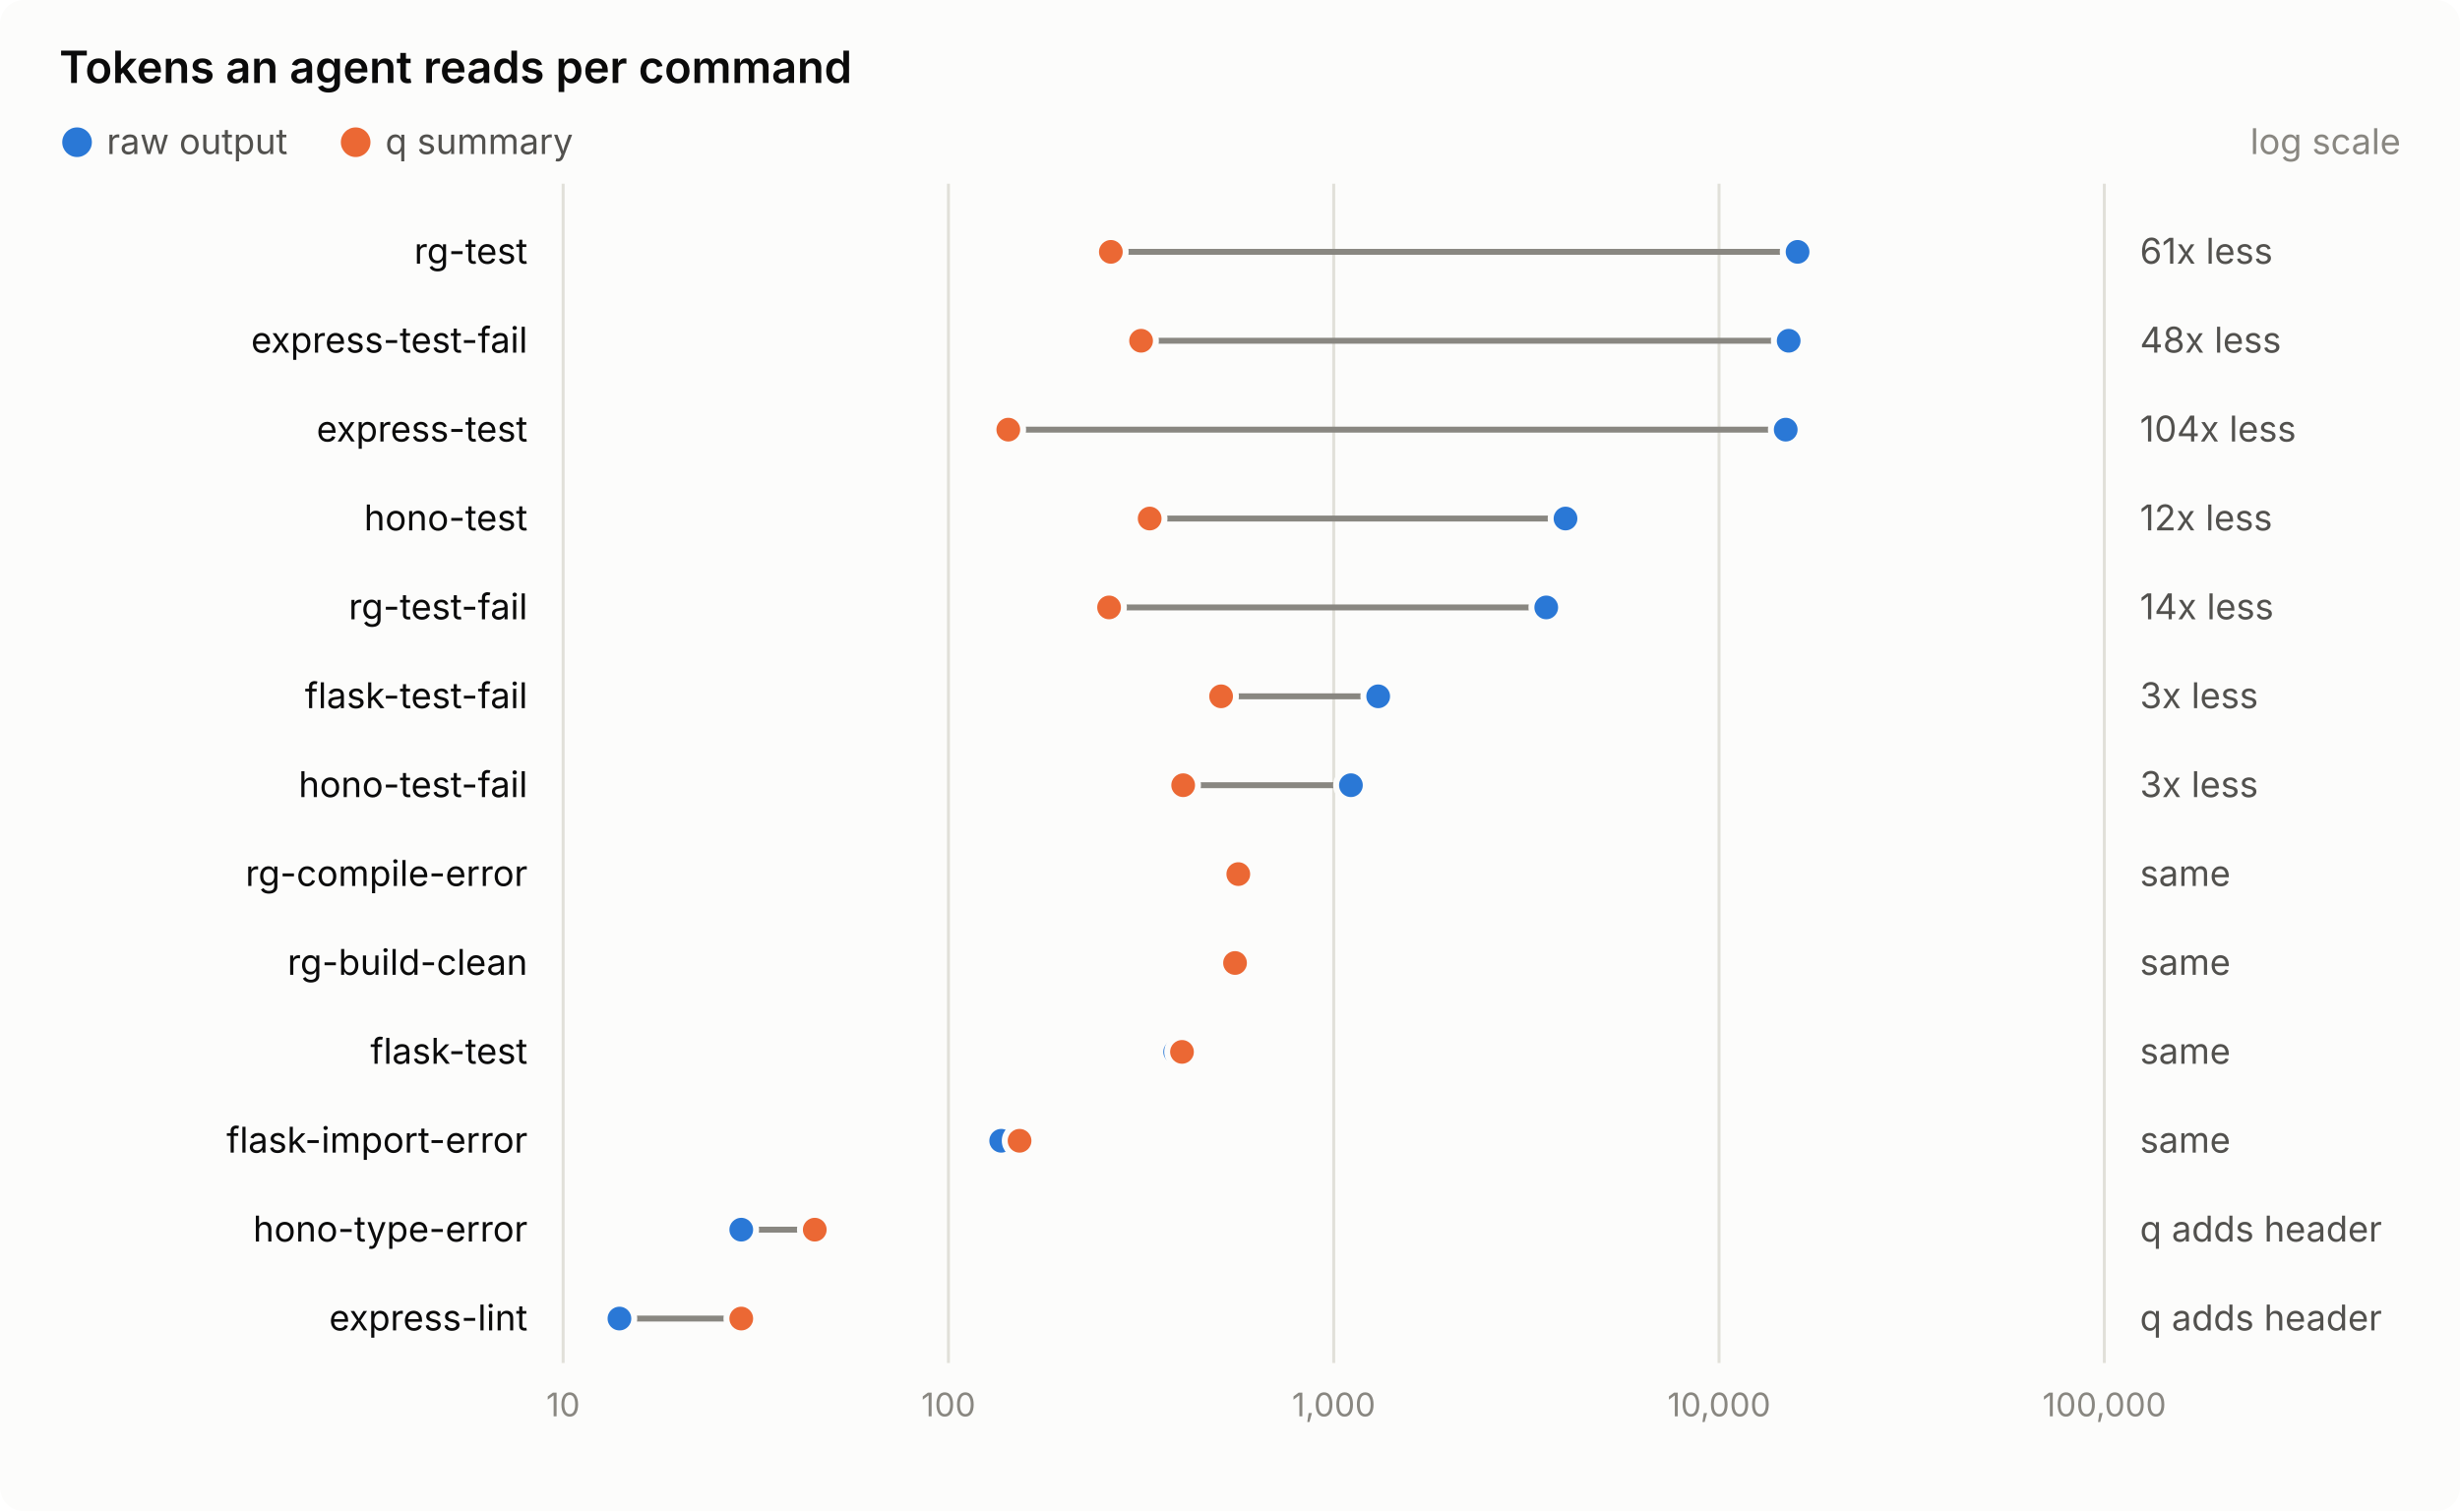
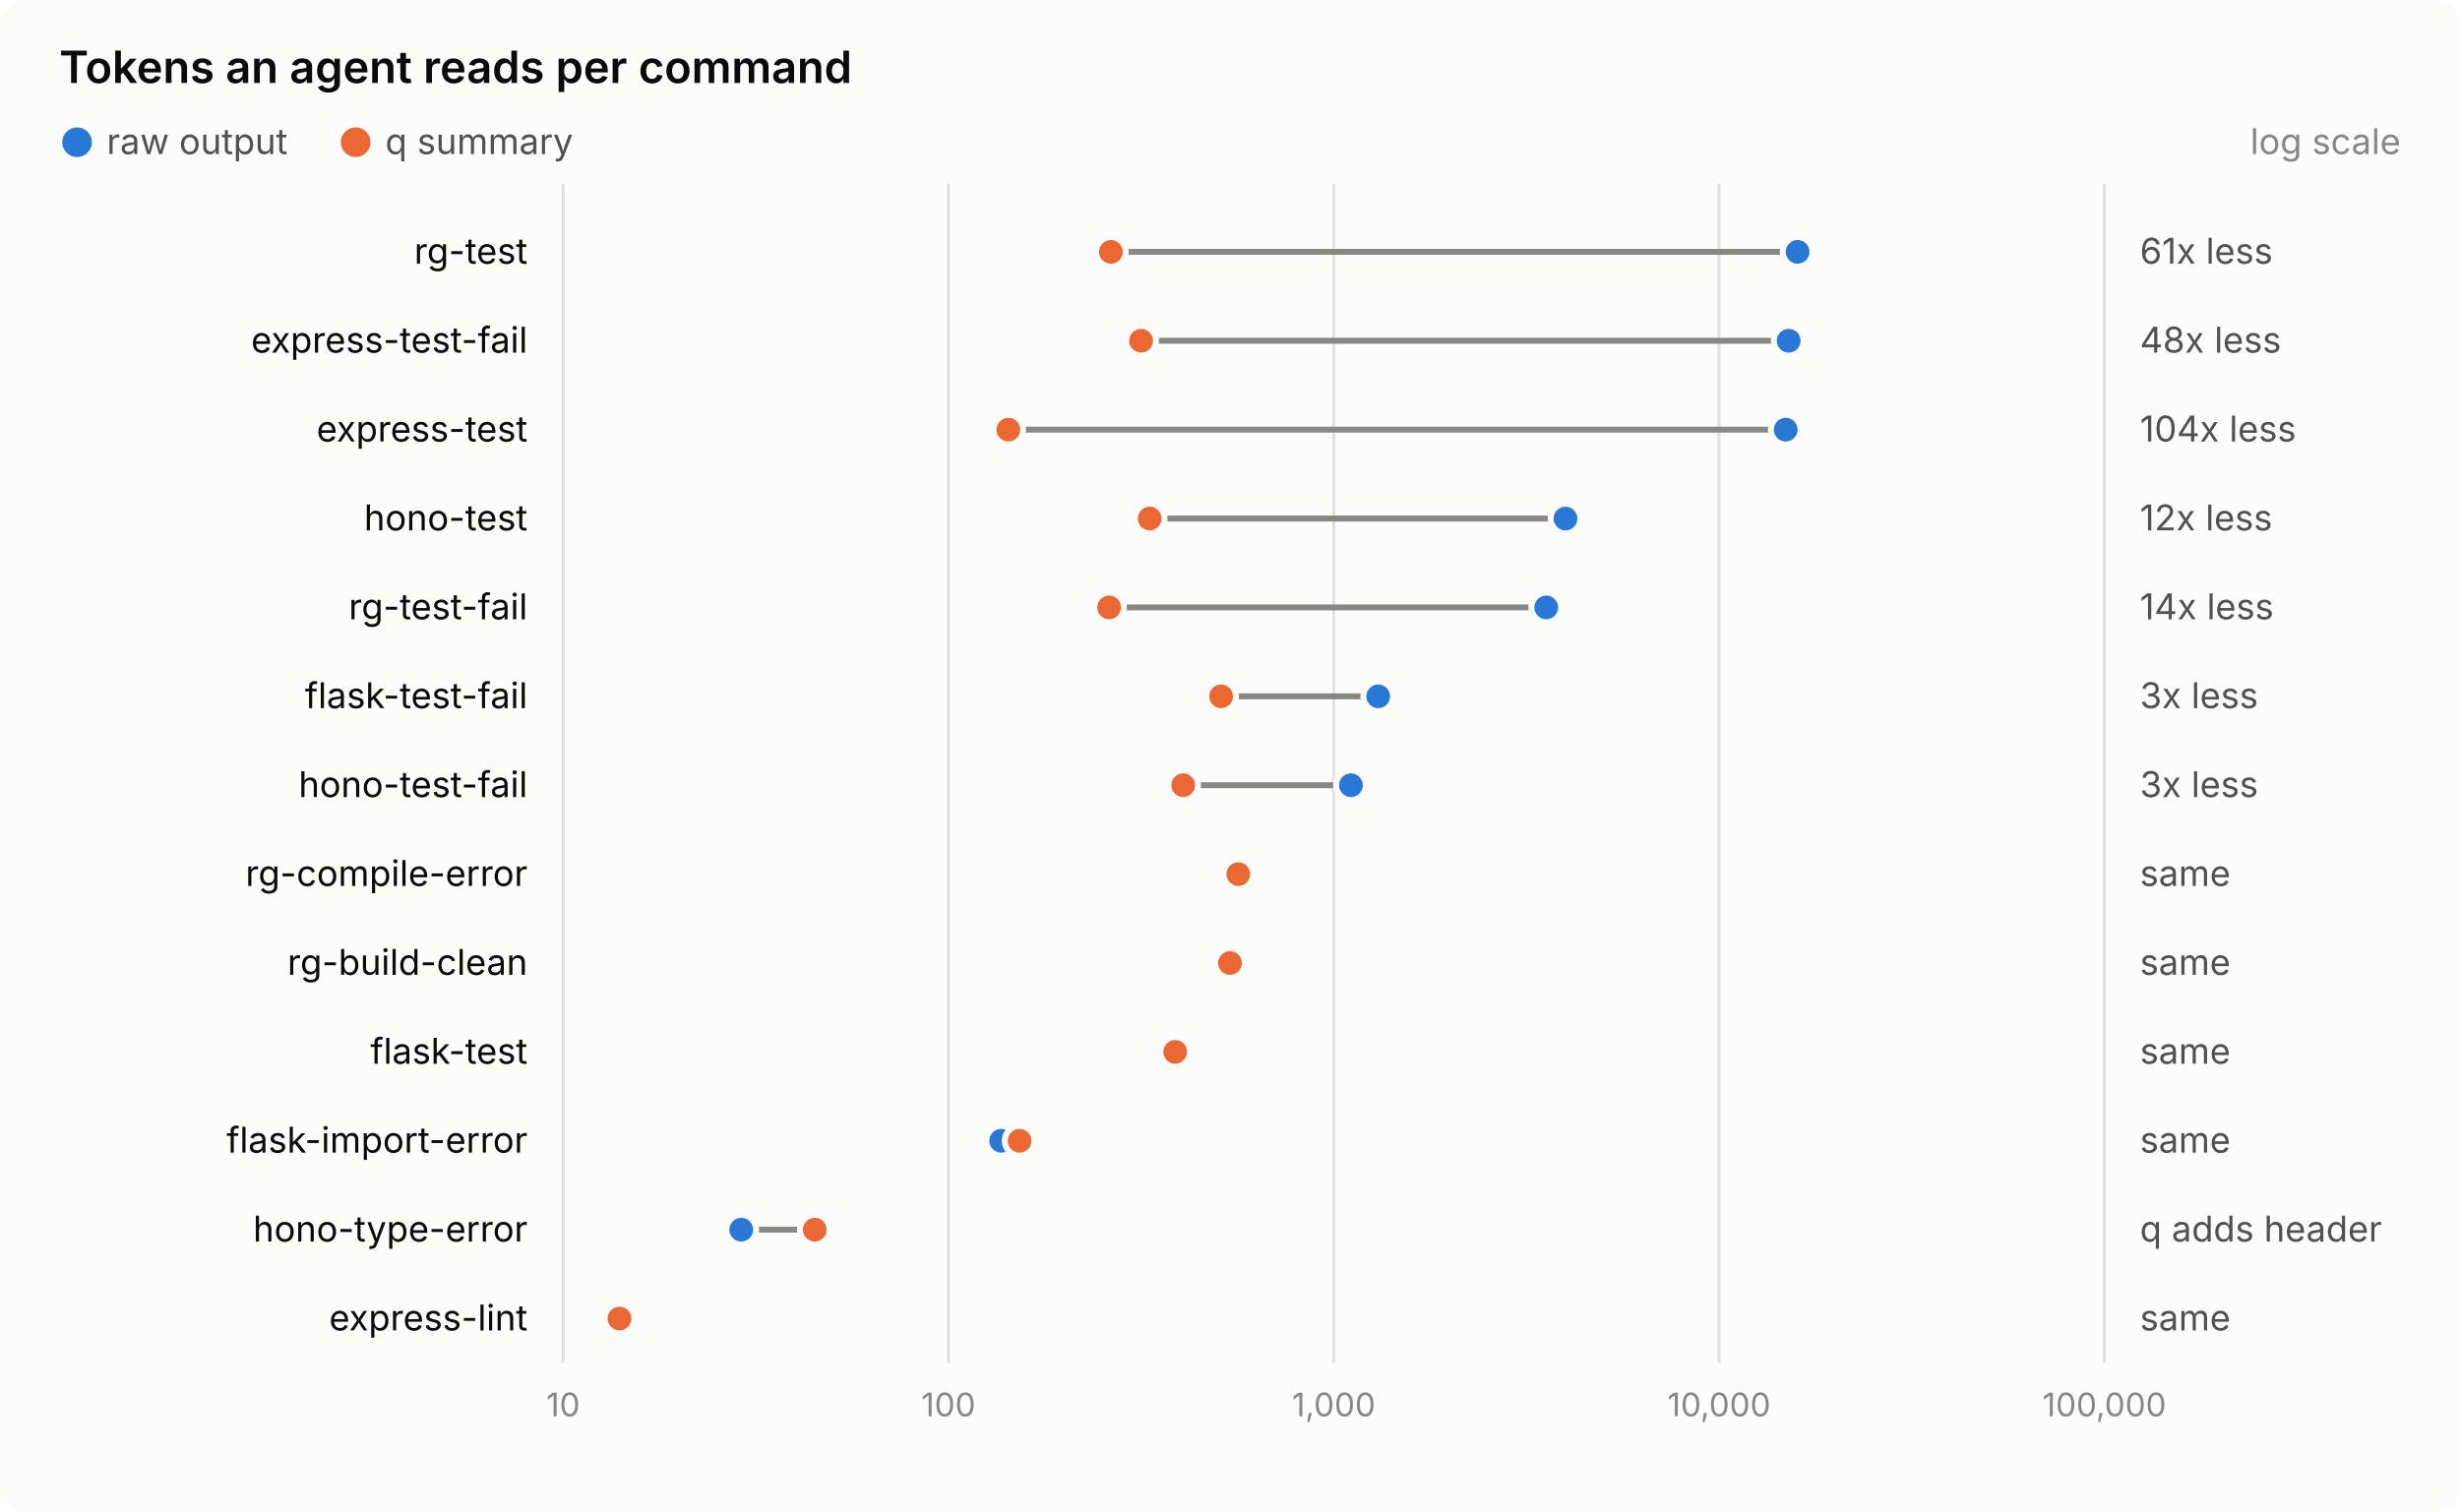
<svg xmlns="http://www.w3.org/2000/svg" width="830" height="510" viewBox="0 0 830 510" font-family="ui-sans-serif, system-ui, -apple-system, Segoe UI, sans-serif" role="img" aria-label="Tokens an agent reads per command: raw output versus q summary">
  <rect width="100%" height="100%" rx="8" fill="#fcfcfb" />
  <text x="20" y="28" font-size="15" font-weight="600" fill="#0b0b0b">Tokens an agent reads per command</text>
  <circle cx="26" cy="48" r="5" fill="#2a78d6" />
  <text x="36" y="52" font-size="12" fill="#52514e">raw output</text>
  <circle cx="120" cy="48" r="5" fill="#eb6834" />
  <text x="130" y="52" font-size="12" fill="#52514e">q summary</text>
  <text x="810" y="52" font-size="12" text-anchor="end" fill="#898781">log scale</text>
  <line x1="190.0" y1="62" x2="190.0" y2="460" stroke="#e1e0d9" />
  <text x="190.0" y="478" font-size="11" text-anchor="middle" fill="#898781">10</text>
  <line x1="320.0" y1="62" x2="320.0" y2="460" stroke="#e1e0d9" />
  <text x="320.0" y="478" font-size="11" text-anchor="middle" fill="#898781">100</text>
  <line x1="450.0" y1="62" x2="450.0" y2="460" stroke="#e1e0d9" />
  <text x="450.0" y="478" font-size="11" text-anchor="middle" fill="#898781">1,000</text>
  <line x1="580.0" y1="62" x2="580.0" y2="460" stroke="#e1e0d9" />
  <text x="580.0" y="478" font-size="11" text-anchor="middle" fill="#898781">10,000</text>
  <line x1="710.0" y1="62" x2="710.0" y2="460" stroke="#e1e0d9" />
  <text x="710.0" y="478" font-size="11" text-anchor="middle" fill="#898781">100,000</text>
  <text x="178" y="89.0" font-size="12" text-anchor="end" fill="#0b0b0b">rg-test</text>
  <line x1="374.8" y1="85.0" x2="606.5" y2="85.0" stroke="#898781" stroke-width="2" />
  <circle cx="606.5" cy="85.0" r="5" fill="#2a78d6" stroke="#fcfcfb" stroke-width="2" />
  <circle cx="374.8" cy="85.0" r="5" fill="#eb6834" stroke="#fcfcfb" stroke-width="2" />
  <text x="722" y="89.0" font-size="12" fill="#52514e">61x less</text>
  <text x="178" y="119.0" font-size="12" text-anchor="end" fill="#0b0b0b">express-test-fail</text>
  <line x1="385.0" y1="115.0" x2="603.5" y2="115.0" stroke="#898781" stroke-width="2" />
  <circle cx="603.5" cy="115.0" r="5" fill="#2a78d6" stroke="#fcfcfb" stroke-width="2" />
  <circle cx="385.0" cy="115.0" r="5" fill="#eb6834" stroke="#fcfcfb" stroke-width="2" />
  <text x="722" y="119.0" font-size="12" fill="#52514e">48x less</text>
  <text x="178" y="149.0" font-size="12" text-anchor="end" fill="#0b0b0b">express-test</text>
  <line x1="340.2" y1="145.0" x2="602.5" y2="145.0" stroke="#898781" stroke-width="2" />
  <circle cx="602.5" cy="145.0" r="5" fill="#2a78d6" stroke="#fcfcfb" stroke-width="2" />
  <circle cx="340.2" cy="145.0" r="5" fill="#eb6834" stroke="#fcfcfb" stroke-width="2" />
  <text x="722" y="149.0" font-size="12" fill="#52514e">104x less</text>
  <text x="178" y="179.0" font-size="12" text-anchor="end" fill="#0b0b0b">hono-test</text>
  <line x1="387.9" y1="175.0" x2="528.2" y2="175.0" stroke="#898781" stroke-width="2" />
  <circle cx="528.2" cy="175.0" r="5" fill="#2a78d6" stroke="#fcfcfb" stroke-width="2" />
  <circle cx="387.9" cy="175.0" r="5" fill="#eb6834" stroke="#fcfcfb" stroke-width="2" />
  <text x="722" y="179.0" font-size="12" fill="#52514e">12x less</text>
  <text x="178" y="209.0" font-size="12" text-anchor="end" fill="#0b0b0b">rg-test-fail</text>
  <line x1="374.2" y1="205.0" x2="521.7" y2="205.0" stroke="#898781" stroke-width="2" />
  <circle cx="521.7" cy="205.0" r="5" fill="#2a78d6" stroke="#fcfcfb" stroke-width="2" />
  <circle cx="374.2" cy="205.0" r="5" fill="#eb6834" stroke="#fcfcfb" stroke-width="2" />
  <text x="722" y="209.0" font-size="12" fill="#52514e">14x less</text>
  <text x="178" y="239.0" font-size="12" text-anchor="end" fill="#0b0b0b">flask-test-fail</text>
  <line x1="412.0" y1="235.0" x2="465.0" y2="235.0" stroke="#898781" stroke-width="2" />
  <circle cx="465.0" cy="235.0" r="5" fill="#2a78d6" stroke="#fcfcfb" stroke-width="2" />
  <circle cx="412.0" cy="235.0" r="5" fill="#eb6834" stroke="#fcfcfb" stroke-width="2" />
  <text x="722" y="239.0" font-size="12" fill="#52514e">3x less</text>
  <text x="178" y="269.0" font-size="12" text-anchor="end" fill="#0b0b0b">hono-test-fail</text>
  <line x1="399.2" y1="265.0" x2="455.8" y2="265.0" stroke="#898781" stroke-width="2" />
  <circle cx="455.8" cy="265.0" r="5" fill="#2a78d6" stroke="#fcfcfb" stroke-width="2" />
  <circle cx="399.2" cy="265.0" r="5" fill="#eb6834" stroke="#fcfcfb" stroke-width="2" />
  <text x="722" y="269.0" font-size="12" fill="#52514e">3x less</text>
  <text x="178" y="299.0" font-size="12" text-anchor="end" fill="#0b0b0b">rg-compile-error</text>
  <line x1="416.1" y1="295.0" x2="417.8" y2="295.0" stroke="#898781" stroke-width="2" />
  <circle cx="416.1" cy="295.0" r="5" fill="#2a78d6" stroke="#fcfcfb" stroke-width="2" />
  <circle cx="417.8" cy="295.0" r="5" fill="#eb6834" stroke="#fcfcfb" stroke-width="2" />
  <text x="722" y="299.0" font-size="12" fill="#52514e">same</text>
  <text x="178" y="329.0" font-size="12" text-anchor="end" fill="#0b0b0b">rg-build-clean</text>
-   <line x1="415.0" y1="325.0" x2="416.7" y2="325.0" stroke="#898781" stroke-width="2" />
+   <line x1="415.0" y1="325.0" x2="415.0" y2="325.0" stroke="#898781" stroke-width="2" />
  <circle cx="415.0" cy="325.0" r="5" fill="#2a78d6" stroke="#fcfcfb" stroke-width="2" />
-   <circle cx="416.7" cy="325.0" r="5" fill="#eb6834" stroke="#fcfcfb" stroke-width="2" />
+   <circle cx="415.0" cy="325.0" r="5" fill="#eb6834" stroke="#fcfcfb" stroke-width="2" />
  <text x="722" y="329.0" font-size="12" fill="#52514e">same</text>
  <text x="178" y="359.0" font-size="12" text-anchor="end" fill="#0b0b0b">flask-test</text>
-   <line x1="396.5" y1="355.0" x2="398.8" y2="355.0" stroke="#898781" stroke-width="2" />
+   <line x1="396.5" y1="355.0" x2="396.5" y2="355.0" stroke="#898781" stroke-width="2" />
  <circle cx="396.5" cy="355.0" r="5" fill="#2a78d6" stroke="#fcfcfb" stroke-width="2" />
-   <circle cx="398.8" cy="355.0" r="5" fill="#eb6834" stroke="#fcfcfb" stroke-width="2" />
+   <circle cx="396.5" cy="355.0" r="5" fill="#eb6834" stroke="#fcfcfb" stroke-width="2" />
  <text x="722" y="359.0" font-size="12" fill="#52514e">same</text>
  <text x="178" y="389.0" font-size="12" text-anchor="end" fill="#0b0b0b">flask-import-error</text>
  <line x1="337.8" y1="385.0" x2="344.0" y2="385.0" stroke="#898781" stroke-width="2" />
  <circle cx="337.8" cy="385.0" r="5" fill="#2a78d6" stroke="#fcfcfb" stroke-width="2" />
  <circle cx="344.0" cy="385.0" r="5" fill="#eb6834" stroke="#fcfcfb" stroke-width="2" />
  <text x="722" y="389.0" font-size="12" fill="#52514e">same</text>
  <text x="178" y="419.0" font-size="12" text-anchor="end" fill="#0b0b0b">hono-type-error</text>
  <line x1="250.1" y1="415.0" x2="274.9" y2="415.0" stroke="#898781" stroke-width="2" />
  <circle cx="250.1" cy="415.0" r="5" fill="#2a78d6" stroke="#fcfcfb" stroke-width="2" />
  <circle cx="274.9" cy="415.0" r="5" fill="#eb6834" stroke="#fcfcfb" stroke-width="2" />
  <text x="722" y="419.0" font-size="12" fill="#52514e">q adds header</text>
  <text x="178" y="449.0" font-size="12" text-anchor="end" fill="#0b0b0b">express-lint</text>
-   <line x1="209.0" y1="445.0" x2="250.1" y2="445.0" stroke="#898781" stroke-width="2" />
+   <line x1="209.0" y1="445.0" x2="209.0" y2="445.0" stroke="#898781" stroke-width="2" />
  <circle cx="209.0" cy="445.0" r="5" fill="#2a78d6" stroke="#fcfcfb" stroke-width="2" />
-   <circle cx="250.1" cy="445.0" r="5" fill="#eb6834" stroke="#fcfcfb" stroke-width="2" />
-   <text x="722" y="449.0" font-size="12" fill="#52514e">q adds header</text>
+   <circle cx="209.0" cy="445.0" r="5" fill="#eb6834" stroke="#fcfcfb" stroke-width="2" />
+   <text x="722" y="449.0" font-size="12" fill="#52514e">same</text>
</svg>
